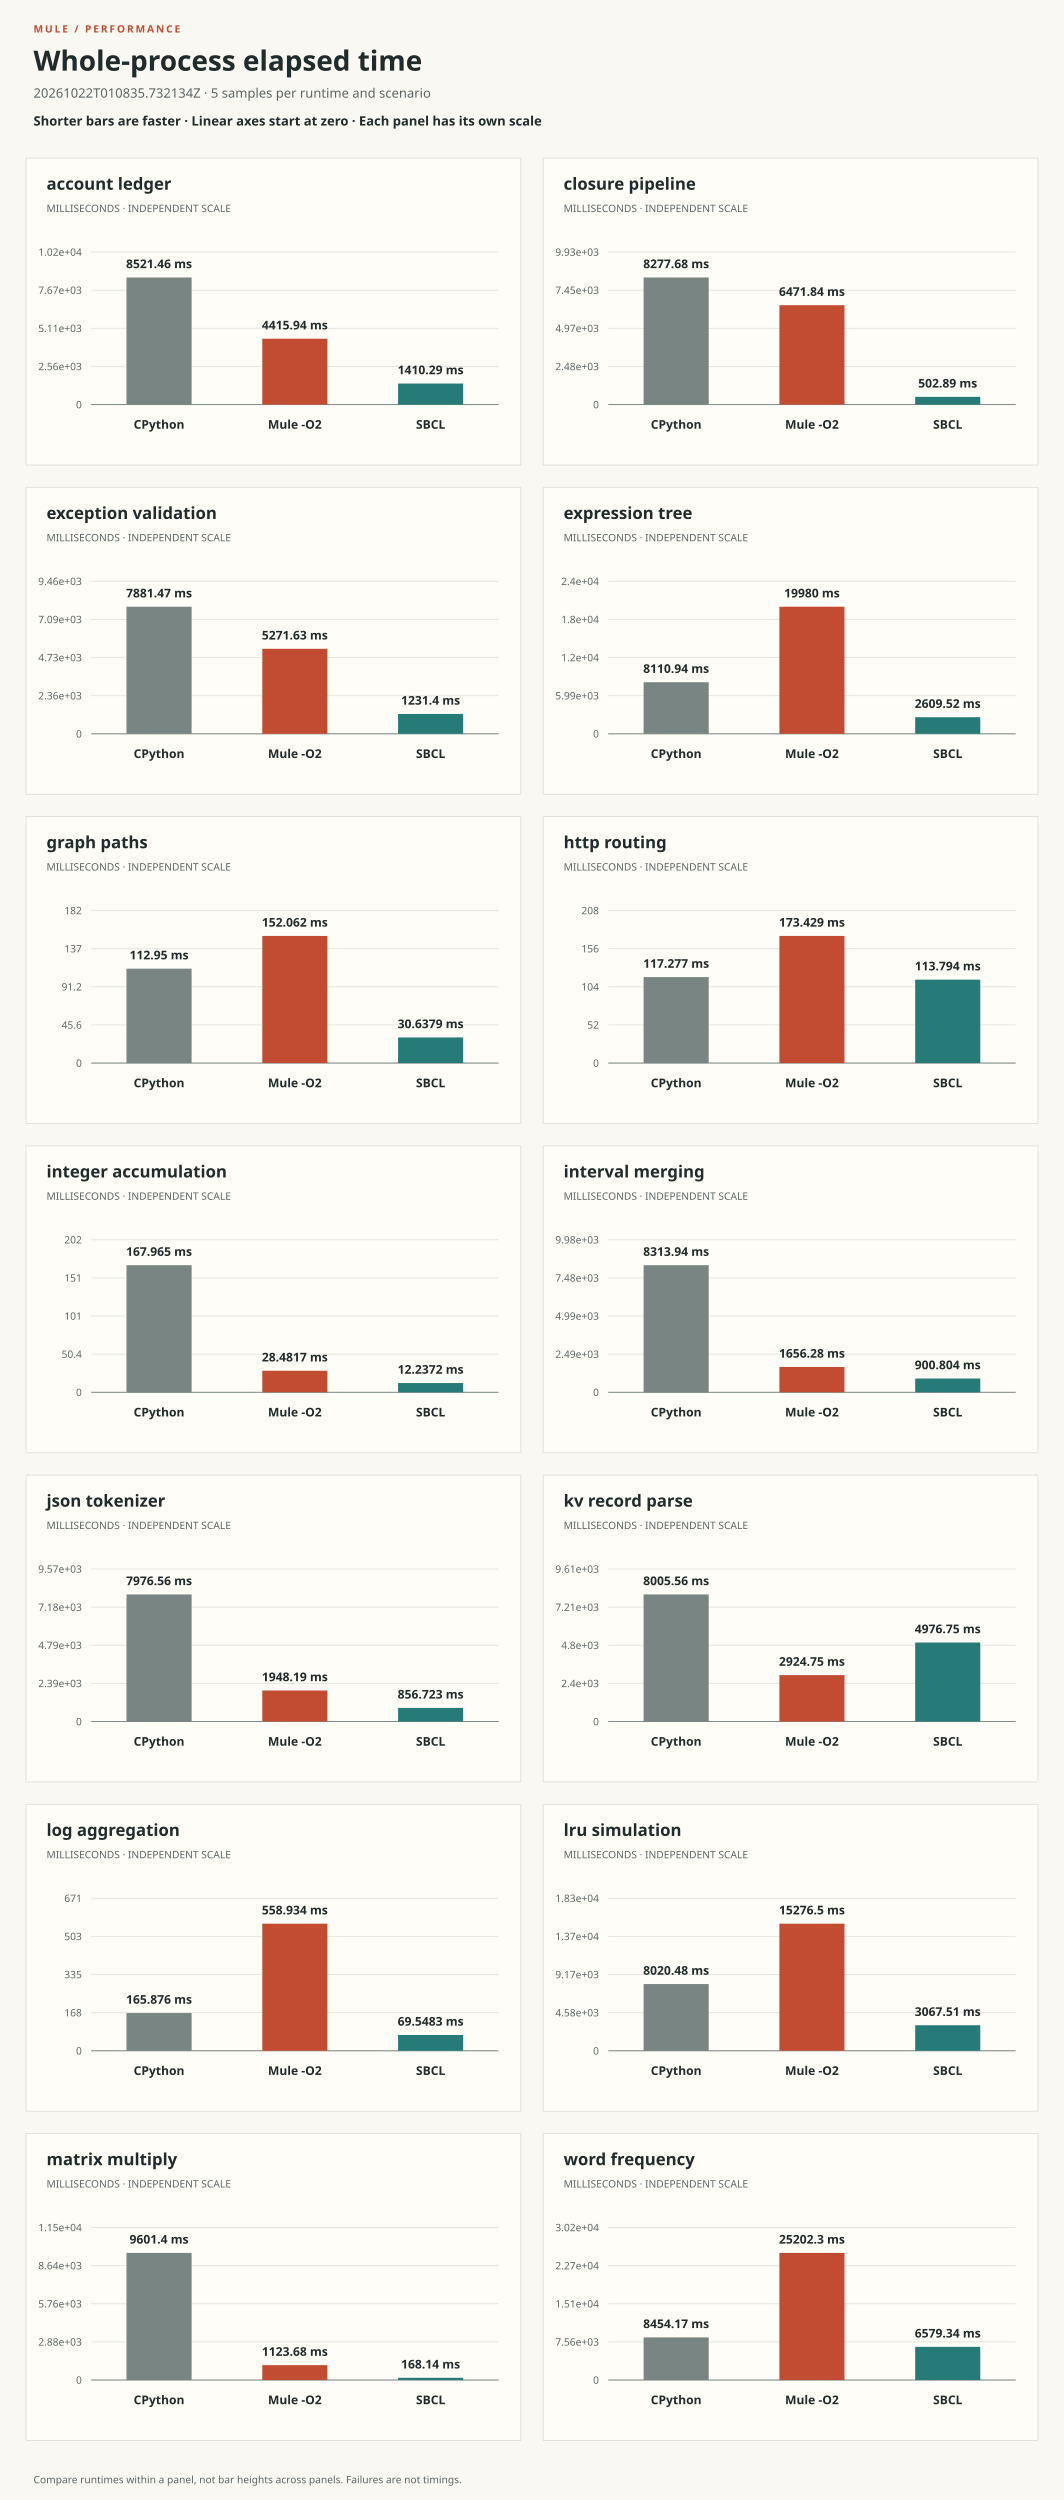
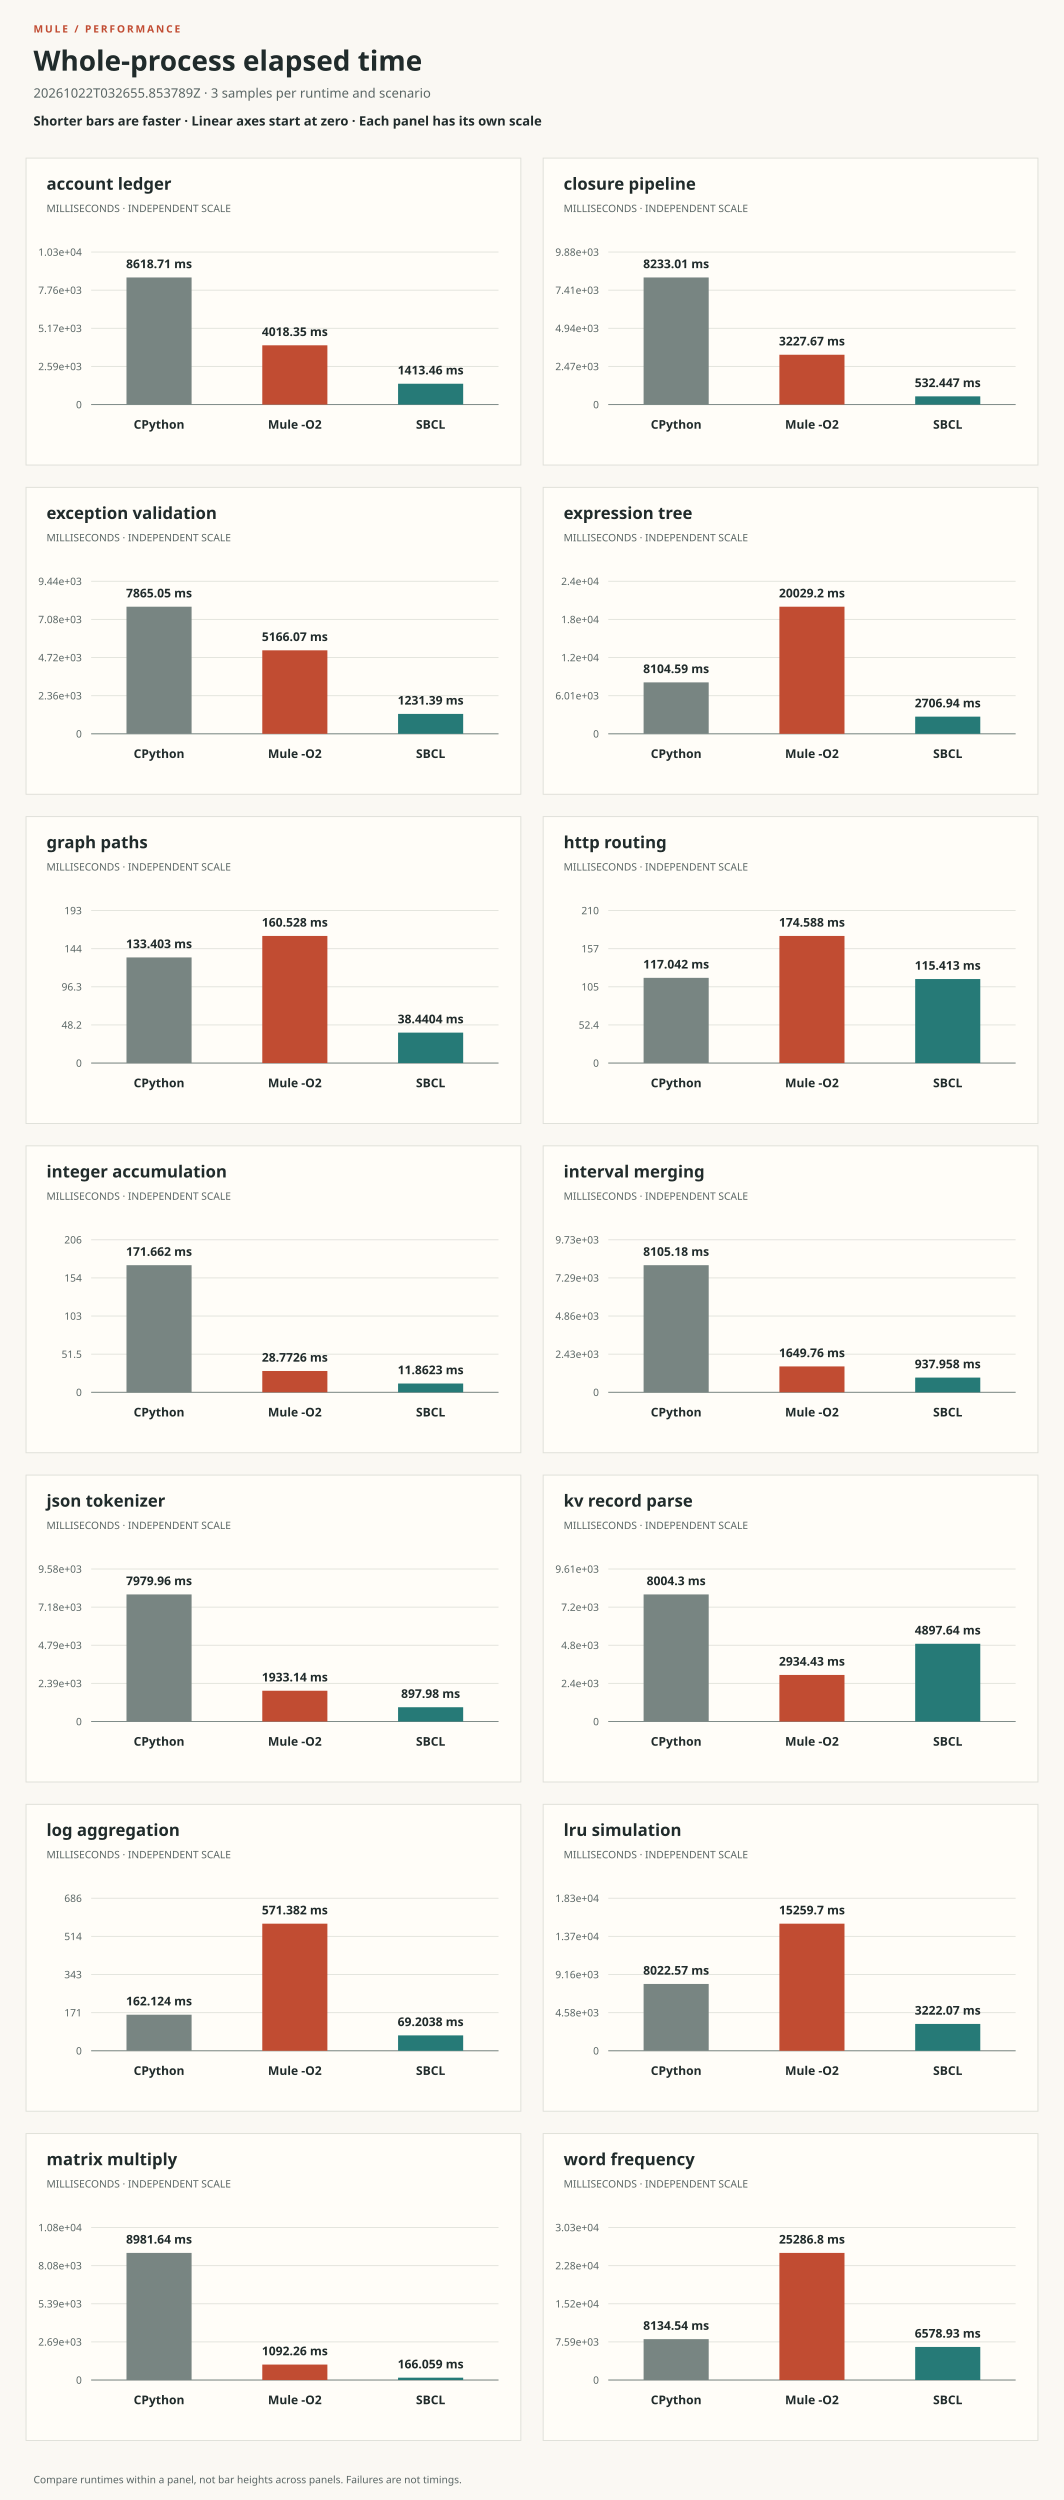
<svg xmlns="http://www.w3.org/2000/svg" viewBox="0 0 1144 2688" role="img" aria-labelledby="title description">
  <rect width="1144" height="2688" fill="#faf8f3" />
  <g font-family="system-ui,sans-serif" fill="#202b2b" font-size="14">
    <text x="36" y="35" font-size="11" font-weight="700" letter-spacing="2" fill="#c14c32">MULE / PERFORMANCE</text>
    <text x="36" y="76" font-size="30" font-weight="650">Whole-process elapsed time</text>
-     <text x="36" y="105" fill="#596564">20261022T010835.732134Z · 5 samples per runtime and scenario</text>
+     <text x="36" y="105" fill="#596564">20261022T032655.853789Z · 3 samples per runtime and scenario</text>
    <text x="36" y="135" font-weight="600">Shorter bars are faster · Linear axes start at zero · Each panel has its own scale</text>
    <g data-case="account_ledger">
      <rect x="28" y="170" width="532" height="330" fill="#fffdf8" stroke="#dedfd8" />
      <text x="50" y="204" font-size="18" font-weight="650">account ledger</text>
      <text x="50" y="228" font-size="11" fill="#596564">MILLISECONDS · INDEPENDENT SCALE</text>
      <line x1="98" y1="435.00" x2="536" y2="435.00" stroke="#e2e3dc" />
      <text x="88" y="439.00" font-size="11" fill="#596564" text-anchor="end">0</text>
      <line x1="98" y1="394.00" x2="536" y2="394.00" stroke="#e2e3dc" />
-       <text x="88" y="398.00" font-size="11" fill="#596564" text-anchor="end">2.56e+03</text>
+       <text x="88" y="398.00" font-size="11" fill="#596564" text-anchor="end">2.59e+03</text>
      <line x1="98" y1="353.00" x2="536" y2="353.00" stroke="#e2e3dc" />
-       <text x="88" y="357.00" font-size="11" fill="#596564" text-anchor="end">5.11e+03</text>
+       <text x="88" y="357.00" font-size="11" fill="#596564" text-anchor="end">5.17e+03</text>
      <line x1="98" y1="312.00" x2="536" y2="312.00" stroke="#e2e3dc" />
-       <text x="88" y="316.00" font-size="11" fill="#596564" text-anchor="end">7.67e+03</text>
+       <text x="88" y="316.00" font-size="11" fill="#596564" text-anchor="end">7.76e+03</text>
      <line x1="98" y1="271.00" x2="536" y2="271.00" stroke="#e2e3dc" />
-       <text x="88" y="275.00" font-size="11" fill="#596564" text-anchor="end">1.02e+04</text>
+       <text x="88" y="275.00" font-size="11" fill="#596564" text-anchor="end">1.03e+04</text>
      <line data-zero-y="435" x1="98" y1="435" x2="536" y2="435" stroke="#788582" />
-       <rect data-runtime="cpython" data-ms="8521.4588210001239" x="136.00" y="298.33" width="70.00" height="136.67" fill="#788582" />
-       <text x="171.00" y="288.33" text-anchor="middle" font-size="13" font-weight="650">8521.46 ms</text>
+       <rect data-runtime="cpython" data-ms="8618.7074379995465" x="136.00" y="298.33" width="70.00" height="136.67" fill="#788582" />
+       <text x="171.00" y="288.33" text-anchor="middle" font-size="13" font-weight="650">8618.71 ms</text>
      <text data-runtime="cpython" x="171.00" y="461" text-anchor="middle" font-size="13" font-weight="600">CPython</text>
-       <rect data-runtime="mule-o2" data-ms="4415.9376530005829" x="282.00" y="364.18" width="70.00" height="70.82" fill="#c14c32" />
-       <text x="317.00" y="354.18" text-anchor="middle" font-size="13" font-weight="650">4415.94 ms</text>
+       <rect data-runtime="mule-o2" data-ms="4018.3479810002609" x="282.00" y="371.28" width="70.00" height="63.72" fill="#c14c32" />
+       <text x="317.00" y="361.28" text-anchor="middle" font-size="13" font-weight="650">4018.35 ms</text>
      <text data-runtime="mule-o2" x="317.00" y="461" text-anchor="middle" font-size="13" font-weight="600">Mule -O2</text>
-       <rect data-runtime="sbcl" data-ms="1410.2853300028073" x="428.00" y="412.38" width="70.00" height="22.62" fill="#267a77" />
-       <text x="463.00" y="402.38" text-anchor="middle" font-size="13" font-weight="650">1410.29 ms</text>
+       <rect data-runtime="sbcl" data-ms="1413.458062997961" x="428.00" y="412.59" width="70.00" height="22.41" fill="#267a77" />
+       <text x="463.00" y="402.59" text-anchor="middle" font-size="13" font-weight="650">1413.46 ms</text>
      <text data-runtime="sbcl" x="463.00" y="461" text-anchor="middle" font-size="13" font-weight="600">SBCL</text>
    </g>
    <g data-case="closure_pipeline">
      <rect x="584" y="170" width="532" height="330" fill="#fffdf8" stroke="#dedfd8" />
      <text x="606" y="204" font-size="18" font-weight="650">closure pipeline</text>
      <text x="606" y="228" font-size="11" fill="#596564">MILLISECONDS · INDEPENDENT SCALE</text>
      <line x1="654" y1="435.00" x2="1092" y2="435.00" stroke="#e2e3dc" />
      <text x="644" y="439.00" font-size="11" fill="#596564" text-anchor="end">0</text>
      <line x1="654" y1="394.00" x2="1092" y2="394.00" stroke="#e2e3dc" />
-       <text x="644" y="398.00" font-size="11" fill="#596564" text-anchor="end">2.48e+03</text>
+       <text x="644" y="398.00" font-size="11" fill="#596564" text-anchor="end">2.47e+03</text>
      <line x1="654" y1="353.00" x2="1092" y2="353.00" stroke="#e2e3dc" />
-       <text x="644" y="357.00" font-size="11" fill="#596564" text-anchor="end">4.97e+03</text>
+       <text x="644" y="357.00" font-size="11" fill="#596564" text-anchor="end">4.94e+03</text>
      <line x1="654" y1="312.00" x2="1092" y2="312.00" stroke="#e2e3dc" />
-       <text x="644" y="316.00" font-size="11" fill="#596564" text-anchor="end">7.45e+03</text>
+       <text x="644" y="316.00" font-size="11" fill="#596564" text-anchor="end">7.41e+03</text>
      <line x1="654" y1="271.00" x2="1092" y2="271.00" stroke="#e2e3dc" />
-       <text x="644" y="275.00" font-size="11" fill="#596564" text-anchor="end">9.93e+03</text>
+       <text x="644" y="275.00" font-size="11" fill="#596564" text-anchor="end">9.88e+03</text>
      <line data-zero-y="435" x1="654" y1="435" x2="1092" y2="435" stroke="#788582" />
-       <rect data-runtime="cpython" data-ms="8277.6770489981573" x="692.00" y="298.33" width="70.00" height="136.67" fill="#788582" />
-       <text x="727.00" y="288.33" text-anchor="middle" font-size="13" font-weight="650">8277.68 ms</text>
+       <rect data-runtime="cpython" data-ms="8233.0110809998587" x="692.00" y="298.33" width="70.00" height="136.67" fill="#788582" />
+       <text x="727.00" y="288.33" text-anchor="middle" font-size="13" font-weight="650">8233.01 ms</text>
      <text data-runtime="cpython" x="727.00" y="461" text-anchor="middle" font-size="13" font-weight="600">CPython</text>
-       <rect data-runtime="mule-o2" data-ms="6471.8425840001146" x="838.00" y="328.15" width="70.00" height="106.85" fill="#c14c32" />
-       <text x="873.00" y="318.15" text-anchor="middle" font-size="13" font-weight="650">6471.84 ms</text>
+       <rect data-runtime="mule-o2" data-ms="3227.6673689993913" x="838.00" y="381.42" width="70.00" height="53.58" fill="#c14c32" />
+       <text x="873.00" y="371.42" text-anchor="middle" font-size="13" font-weight="650">3227.67 ms</text>
      <text data-runtime="mule-o2" x="873.00" y="461" text-anchor="middle" font-size="13" font-weight="600">Mule -O2</text>
-       <rect data-runtime="sbcl" data-ms="502.89020399941364" x="984.00" y="426.70" width="70.00" height="8.30" fill="#267a77" />
-       <text x="1019.00" y="416.70" text-anchor="middle" font-size="13" font-weight="650">502.89 ms</text>
+       <rect data-runtime="sbcl" data-ms="532.44694499881007" x="984.00" y="426.16" width="70.00" height="8.84" fill="#267a77" />
+       <text x="1019.00" y="416.16" text-anchor="middle" font-size="13" font-weight="650">532.447 ms</text>
      <text data-runtime="sbcl" x="1019.00" y="461" text-anchor="middle" font-size="13" font-weight="600">SBCL</text>
    </g>
    <g data-case="exception_validation">
      <rect x="28" y="524" width="532" height="330" fill="#fffdf8" stroke="#dedfd8" />
      <text x="50" y="558" font-size="18" font-weight="650">exception validation</text>
      <text x="50" y="582" font-size="11" fill="#596564">MILLISECONDS · INDEPENDENT SCALE</text>
      <line x1="98" y1="789.00" x2="536" y2="789.00" stroke="#e2e3dc" />
      <text x="88" y="793.00" font-size="11" fill="#596564" text-anchor="end">0</text>
      <line x1="98" y1="748.00" x2="536" y2="748.00" stroke="#e2e3dc" />
      <text x="88" y="752.00" font-size="11" fill="#596564" text-anchor="end">2.36e+03</text>
      <line x1="98" y1="707.00" x2="536" y2="707.00" stroke="#e2e3dc" />
-       <text x="88" y="711.00" font-size="11" fill="#596564" text-anchor="end">4.73e+03</text>
+       <text x="88" y="711.00" font-size="11" fill="#596564" text-anchor="end">4.72e+03</text>
      <line x1="98" y1="666.00" x2="536" y2="666.00" stroke="#e2e3dc" />
-       <text x="88" y="670.00" font-size="11" fill="#596564" text-anchor="end">7.09e+03</text>
+       <text x="88" y="670.00" font-size="11" fill="#596564" text-anchor="end">7.08e+03</text>
      <line x1="98" y1="625.00" x2="536" y2="625.00" stroke="#e2e3dc" />
-       <text x="88" y="629.00" font-size="11" fill="#596564" text-anchor="end">9.46e+03</text>
+       <text x="88" y="629.00" font-size="11" fill="#596564" text-anchor="end">9.44e+03</text>
      <line data-zero-y="789" x1="98" y1="789" x2="536" y2="789" stroke="#788582" />
-       <rect data-runtime="cpython" data-ms="7881.4739400004328" x="136.00" y="652.33" width="70.00" height="136.67" fill="#788582" />
-       <text x="171.00" y="642.33" text-anchor="middle" font-size="13" font-weight="650">7881.47 ms</text>
+       <rect data-runtime="cpython" data-ms="7865.047854000295" x="136.00" y="652.33" width="70.00" height="136.67" fill="#788582" />
+       <text x="171.00" y="642.33" text-anchor="middle" font-size="13" font-weight="650">7865.05 ms</text>
      <text data-runtime="cpython" x="171.00" y="815" text-anchor="middle" font-size="13" font-weight="600">CPython</text>
-       <rect data-runtime="mule-o2" data-ms="5271.6265960007149" x="282.00" y="697.59" width="70.00" height="91.41" fill="#c14c32" />
-       <text x="317.00" y="687.59" text-anchor="middle" font-size="13" font-weight="650">5271.63 ms</text>
+       <rect data-runtime="mule-o2" data-ms="5166.0720159998164" x="282.00" y="699.23" width="70.00" height="89.77" fill="#c14c32" />
+       <text x="317.00" y="689.23" text-anchor="middle" font-size="13" font-weight="650">5166.07 ms</text>
      <text data-runtime="mule-o2" x="317.00" y="815" text-anchor="middle" font-size="13" font-weight="600">Mule -O2</text>
-       <rect data-runtime="sbcl" data-ms="1231.3977880003222" x="428.00" y="767.65" width="70.00" height="21.35" fill="#267a77" />
-       <text x="463.00" y="757.65" text-anchor="middle" font-size="13" font-weight="650">1231.4 ms</text>
+       <rect data-runtime="sbcl" data-ms="1231.3855560023512" x="428.00" y="767.60" width="70.00" height="21.40" fill="#267a77" />
+       <text x="463.00" y="757.60" text-anchor="middle" font-size="13" font-weight="650">1231.39 ms</text>
      <text data-runtime="sbcl" x="463.00" y="815" text-anchor="middle" font-size="13" font-weight="600">SBCL</text>
    </g>
    <g data-case="expression_tree">
      <rect x="584" y="524" width="532" height="330" fill="#fffdf8" stroke="#dedfd8" />
      <text x="606" y="558" font-size="18" font-weight="650">expression tree</text>
      <text x="606" y="582" font-size="11" fill="#596564">MILLISECONDS · INDEPENDENT SCALE</text>
      <line x1="654" y1="789.00" x2="1092" y2="789.00" stroke="#e2e3dc" />
      <text x="644" y="793.00" font-size="11" fill="#596564" text-anchor="end">0</text>
      <line x1="654" y1="748.00" x2="1092" y2="748.00" stroke="#e2e3dc" />
-       <text x="644" y="752.00" font-size="11" fill="#596564" text-anchor="end">5.99e+03</text>
+       <text x="644" y="752.00" font-size="11" fill="#596564" text-anchor="end">6.01e+03</text>
      <line x1="654" y1="707.00" x2="1092" y2="707.00" stroke="#e2e3dc" />
      <text x="644" y="711.00" font-size="11" fill="#596564" text-anchor="end">1.2e+04</text>
      <line x1="654" y1="666.00" x2="1092" y2="666.00" stroke="#e2e3dc" />
      <text x="644" y="670.00" font-size="11" fill="#596564" text-anchor="end">1.8e+04</text>
      <line x1="654" y1="625.00" x2="1092" y2="625.00" stroke="#e2e3dc" />
      <text x="644" y="629.00" font-size="11" fill="#596564" text-anchor="end">2.4e+04</text>
      <line data-zero-y="789" x1="654" y1="789" x2="1092" y2="789" stroke="#788582" />
-       <rect data-runtime="cpython" data-ms="8110.9404480012017" x="692.00" y="733.52" width="70.00" height="55.48" fill="#788582" />
-       <text x="727.00" y="723.52" text-anchor="middle" font-size="13" font-weight="650">8110.94 ms</text>
+       <rect data-runtime="cpython" data-ms="8104.589479000424" x="692.00" y="733.70" width="70.00" height="55.30" fill="#788582" />
+       <text x="727.00" y="723.70" text-anchor="middle" font-size="13" font-weight="650">8104.59 ms</text>
      <text data-runtime="cpython" x="727.00" y="815" text-anchor="middle" font-size="13" font-weight="600">CPython</text>
-       <rect data-runtime="mule-o2" data-ms="19979.976620998059" x="838.00" y="652.33" width="70.00" height="136.67" fill="#c14c32" />
-       <text x="873.00" y="642.33" text-anchor="middle" font-size="13" font-weight="650">19980 ms</text>
+       <rect data-runtime="mule-o2" data-ms="20029.178638000303" x="838.00" y="652.33" width="70.00" height="136.67" fill="#c14c32" />
+       <text x="873.00" y="642.33" text-anchor="middle" font-size="13" font-weight="650">20029.2 ms</text>
      <text data-runtime="mule-o2" x="873.00" y="815" text-anchor="middle" font-size="13" font-weight="600">Mule -O2</text>
-       <rect data-runtime="sbcl" data-ms="2609.5236300025135" x="984.00" y="771.15" width="70.00" height="17.85" fill="#267a77" />
-       <text x="1019.00" y="761.15" text-anchor="middle" font-size="13" font-weight="650">2609.52 ms</text>
+       <rect data-runtime="sbcl" data-ms="2706.9377930019982" x="984.00" y="770.53" width="70.00" height="18.47" fill="#267a77" />
+       <text x="1019.00" y="760.53" text-anchor="middle" font-size="13" font-weight="650">2706.94 ms</text>
      <text data-runtime="sbcl" x="1019.00" y="815" text-anchor="middle" font-size="13" font-weight="600">SBCL</text>
    </g>
    <g data-case="graph_paths">
      <rect x="28" y="878" width="532" height="330" fill="#fffdf8" stroke="#dedfd8" />
      <text x="50" y="912" font-size="18" font-weight="650">graph paths</text>
      <text x="50" y="936" font-size="11" fill="#596564">MILLISECONDS · INDEPENDENT SCALE</text>
      <line x1="98" y1="1143.00" x2="536" y2="1143.00" stroke="#e2e3dc" />
      <text x="88" y="1147.00" font-size="11" fill="#596564" text-anchor="end">0</text>
      <line x1="98" y1="1102.00" x2="536" y2="1102.00" stroke="#e2e3dc" />
-       <text x="88" y="1106.00" font-size="11" fill="#596564" text-anchor="end">45.6</text>
+       <text x="88" y="1106.00" font-size="11" fill="#596564" text-anchor="end">48.2</text>
      <line x1="98" y1="1061.00" x2="536" y2="1061.00" stroke="#e2e3dc" />
-       <text x="88" y="1065.00" font-size="11" fill="#596564" text-anchor="end">91.2</text>
+       <text x="88" y="1065.00" font-size="11" fill="#596564" text-anchor="end">96.3</text>
      <line x1="98" y1="1020.00" x2="536" y2="1020.00" stroke="#e2e3dc" />
-       <text x="88" y="1024.00" font-size="11" fill="#596564" text-anchor="end">137</text>
+       <text x="88" y="1024.00" font-size="11" fill="#596564" text-anchor="end">144</text>
      <line x1="98" y1="979.00" x2="536" y2="979.00" stroke="#e2e3dc" />
-       <text x="88" y="983.00" font-size="11" fill="#596564" text-anchor="end">182</text>
+       <text x="88" y="983.00" font-size="11" fill="#596564" text-anchor="end">193</text>
      <line data-zero-y="1143" x1="98" y1="1143" x2="536" y2="1143" stroke="#788582" />
-       <rect data-runtime="cpython" data-ms="112.94986000211793" x="136.00" y="1041.49" width="70.00" height="101.51" fill="#788582" />
-       <text x="171.00" y="1031.49" text-anchor="middle" font-size="13" font-weight="650">112.95 ms</text>
+       <rect data-runtime="cpython" data-ms="133.40254699869547" x="136.00" y="1029.43" width="70.00" height="113.57" fill="#788582" />
+       <text x="171.00" y="1019.43" text-anchor="middle" font-size="13" font-weight="650">133.403 ms</text>
      <text data-runtime="cpython" x="171.00" y="1169" text-anchor="middle" font-size="13" font-weight="600">CPython</text>
-       <rect data-runtime="mule-o2" data-ms="152.06223600034718" x="282.00" y="1006.33" width="70.00" height="136.67" fill="#c14c32" />
-       <text x="317.00" y="996.33" text-anchor="middle" font-size="13" font-weight="650">152.062 ms</text>
+       <rect data-runtime="mule-o2" data-ms="160.52847800165182" x="282.00" y="1006.33" width="70.00" height="136.67" fill="#c14c32" />
+       <text x="317.00" y="996.33" text-anchor="middle" font-size="13" font-weight="650">160.528 ms</text>
      <text data-runtime="mule-o2" x="317.00" y="1169" text-anchor="middle" font-size="13" font-weight="600">Mule -O2</text>
-       <rect data-runtime="sbcl" data-ms="30.637935000413563" x="428.00" y="1115.46" width="70.00" height="27.54" fill="#267a77" />
-       <text x="463.00" y="1105.46" text-anchor="middle" font-size="13" font-weight="650">30.6379 ms</text>
+       <rect data-runtime="sbcl" data-ms="38.440430998889497" x="428.00" y="1110.27" width="70.00" height="32.73" fill="#267a77" />
+       <text x="463.00" y="1100.27" text-anchor="middle" font-size="13" font-weight="650">38.4404 ms</text>
      <text data-runtime="sbcl" x="463.00" y="1169" text-anchor="middle" font-size="13" font-weight="600">SBCL</text>
    </g>
    <g data-case="http_routing">
      <rect x="584" y="878" width="532" height="330" fill="#fffdf8" stroke="#dedfd8" />
      <text x="606" y="912" font-size="18" font-weight="650">http routing</text>
      <text x="606" y="936" font-size="11" fill="#596564">MILLISECONDS · INDEPENDENT SCALE</text>
      <line x1="654" y1="1143.00" x2="1092" y2="1143.00" stroke="#e2e3dc" />
      <text x="644" y="1147.00" font-size="11" fill="#596564" text-anchor="end">0</text>
      <line x1="654" y1="1102.00" x2="1092" y2="1102.00" stroke="#e2e3dc" />
-       <text x="644" y="1106.00" font-size="11" fill="#596564" text-anchor="end">52</text>
+       <text x="644" y="1106.00" font-size="11" fill="#596564" text-anchor="end">52.4</text>
      <line x1="654" y1="1061.00" x2="1092" y2="1061.00" stroke="#e2e3dc" />
-       <text x="644" y="1065.00" font-size="11" fill="#596564" text-anchor="end">104</text>
+       <text x="644" y="1065.00" font-size="11" fill="#596564" text-anchor="end">105</text>
      <line x1="654" y1="1020.00" x2="1092" y2="1020.00" stroke="#e2e3dc" />
-       <text x="644" y="1024.00" font-size="11" fill="#596564" text-anchor="end">156</text>
+       <text x="644" y="1024.00" font-size="11" fill="#596564" text-anchor="end">157</text>
      <line x1="654" y1="979.00" x2="1092" y2="979.00" stroke="#e2e3dc" />
-       <text x="644" y="983.00" font-size="11" fill="#596564" text-anchor="end">208</text>
+       <text x="644" y="983.00" font-size="11" fill="#596564" text-anchor="end">210</text>
      <line data-zero-y="1143" x1="654" y1="1143" x2="1092" y2="1143" stroke="#788582" />
-       <rect data-runtime="cpython" data-ms="117.276793000201" x="692.00" y="1050.58" width="70.00" height="92.42" fill="#788582" />
-       <text x="727.00" y="1040.58" text-anchor="middle" font-size="13" font-weight="650">117.277 ms</text>
+       <rect data-runtime="cpython" data-ms="117.04237700178055" x="692.00" y="1051.38" width="70.00" height="91.62" fill="#788582" />
+       <text x="727.00" y="1041.38" text-anchor="middle" font-size="13" font-weight="650">117.042 ms</text>
      <text data-runtime="cpython" x="727.00" y="1169" text-anchor="middle" font-size="13" font-weight="600">CPython</text>
-       <rect data-runtime="mule-o2" data-ms="173.42921999807004" x="838.00" y="1006.33" width="70.00" height="136.67" fill="#c14c32" />
-       <text x="873.00" y="996.33" text-anchor="middle" font-size="13" font-weight="650">173.429 ms</text>
+       <rect data-runtime="mule-o2" data-ms="174.58767800053465" x="838.00" y="1006.33" width="70.00" height="136.67" fill="#c14c32" />
+       <text x="873.00" y="996.33" text-anchor="middle" font-size="13" font-weight="650">174.588 ms</text>
      <text data-runtime="mule-o2" x="873.00" y="1169" text-anchor="middle" font-size="13" font-weight="600">Mule -O2</text>
-       <rect data-runtime="sbcl" data-ms="113.7938000028953" x="984.00" y="1053.33" width="70.00" height="89.67" fill="#267a77" />
-       <text x="1019.00" y="1043.33" text-anchor="middle" font-size="13" font-weight="650">113.794 ms</text>
+       <rect data-runtime="sbcl" data-ms="115.41253399991547" x="984.00" y="1052.66" width="70.00" height="90.34" fill="#267a77" />
+       <text x="1019.00" y="1042.66" text-anchor="middle" font-size="13" font-weight="650">115.413 ms</text>
      <text data-runtime="sbcl" x="1019.00" y="1169" text-anchor="middle" font-size="13" font-weight="600">SBCL</text>
    </g>
    <g data-case="integer_accumulation">
      <rect x="28" y="1232" width="532" height="330" fill="#fffdf8" stroke="#dedfd8" />
      <text x="50" y="1266" font-size="18" font-weight="650">integer accumulation</text>
      <text x="50" y="1290" font-size="11" fill="#596564">MILLISECONDS · INDEPENDENT SCALE</text>
      <line x1="98" y1="1497.00" x2="536" y2="1497.00" stroke="#e2e3dc" />
      <text x="88" y="1501.00" font-size="11" fill="#596564" text-anchor="end">0</text>
      <line x1="98" y1="1456.00" x2="536" y2="1456.00" stroke="#e2e3dc" />
-       <text x="88" y="1460.00" font-size="11" fill="#596564" text-anchor="end">50.4</text>
+       <text x="88" y="1460.00" font-size="11" fill="#596564" text-anchor="end">51.5</text>
      <line x1="98" y1="1415.00" x2="536" y2="1415.00" stroke="#e2e3dc" />
-       <text x="88" y="1419.00" font-size="11" fill="#596564" text-anchor="end">101</text>
+       <text x="88" y="1419.00" font-size="11" fill="#596564" text-anchor="end">103</text>
      <line x1="98" y1="1374.00" x2="536" y2="1374.00" stroke="#e2e3dc" />
-       <text x="88" y="1378.00" font-size="11" fill="#596564" text-anchor="end">151</text>
+       <text x="88" y="1378.00" font-size="11" fill="#596564" text-anchor="end">154</text>
      <line x1="98" y1="1333.00" x2="536" y2="1333.00" stroke="#e2e3dc" />
-       <text x="88" y="1337.00" font-size="11" fill="#596564" text-anchor="end">202</text>
+       <text x="88" y="1337.00" font-size="11" fill="#596564" text-anchor="end">206</text>
      <line data-zero-y="1497" x1="98" y1="1497" x2="536" y2="1497" stroke="#788582" />
-       <rect data-runtime="cpython" data-ms="167.96531699947082" x="136.00" y="1360.33" width="70.00" height="136.67" fill="#788582" />
-       <text x="171.00" y="1350.33" text-anchor="middle" font-size="13" font-weight="650">167.965 ms</text>
+       <rect data-runtime="cpython" data-ms="171.66195800018613" x="136.00" y="1360.33" width="70.00" height="136.67" fill="#788582" />
+       <text x="171.00" y="1350.33" text-anchor="middle" font-size="13" font-weight="650">171.662 ms</text>
      <text data-runtime="cpython" x="171.00" y="1523" text-anchor="middle" font-size="13" font-weight="600">CPython</text>
-       <rect data-runtime="mule-o2" data-ms="28.481727997132111" x="282.00" y="1473.83" width="70.00" height="23.17" fill="#c14c32" />
-       <text x="317.00" y="1463.83" text-anchor="middle" font-size="13" font-weight="650">28.4817 ms</text>
+       <rect data-runtime="mule-o2" data-ms="28.7726050009951" x="282.00" y="1474.09" width="70.00" height="22.91" fill="#c14c32" />
+       <text x="317.00" y="1464.09" text-anchor="middle" font-size="13" font-weight="650">28.7726 ms</text>
      <text data-runtime="mule-o2" x="317.00" y="1523" text-anchor="middle" font-size="13" font-weight="600">Mule -O2</text>
-       <rect data-runtime="sbcl" data-ms="12.237205999554135" x="428.00" y="1487.04" width="70.00" height="9.96" fill="#267a77" />
-       <text x="463.00" y="1477.04" text-anchor="middle" font-size="13" font-weight="650">12.2372 ms</text>
+       <rect data-runtime="sbcl" data-ms="11.862276001920691" x="428.00" y="1487.56" width="70.00" height="9.44" fill="#267a77" />
+       <text x="463.00" y="1477.56" text-anchor="middle" font-size="13" font-weight="650">11.8623 ms</text>
      <text data-runtime="sbcl" x="463.00" y="1523" text-anchor="middle" font-size="13" font-weight="600">SBCL</text>
    </g>
    <g data-case="interval_merging">
      <rect x="584" y="1232" width="532" height="330" fill="#fffdf8" stroke="#dedfd8" />
      <text x="606" y="1266" font-size="18" font-weight="650">interval merging</text>
      <text x="606" y="1290" font-size="11" fill="#596564">MILLISECONDS · INDEPENDENT SCALE</text>
      <line x1="654" y1="1497.00" x2="1092" y2="1497.00" stroke="#e2e3dc" />
      <text x="644" y="1501.00" font-size="11" fill="#596564" text-anchor="end">0</text>
      <line x1="654" y1="1456.00" x2="1092" y2="1456.00" stroke="#e2e3dc" />
-       <text x="644" y="1460.00" font-size="11" fill="#596564" text-anchor="end">2.49e+03</text>
+       <text x="644" y="1460.00" font-size="11" fill="#596564" text-anchor="end">2.43e+03</text>
      <line x1="654" y1="1415.00" x2="1092" y2="1415.00" stroke="#e2e3dc" />
-       <text x="644" y="1419.00" font-size="11" fill="#596564" text-anchor="end">4.99e+03</text>
+       <text x="644" y="1419.00" font-size="11" fill="#596564" text-anchor="end">4.86e+03</text>
      <line x1="654" y1="1374.00" x2="1092" y2="1374.00" stroke="#e2e3dc" />
-       <text x="644" y="1378.00" font-size="11" fill="#596564" text-anchor="end">7.48e+03</text>
+       <text x="644" y="1378.00" font-size="11" fill="#596564" text-anchor="end">7.29e+03</text>
      <line x1="654" y1="1333.00" x2="1092" y2="1333.00" stroke="#e2e3dc" />
-       <text x="644" y="1337.00" font-size="11" fill="#596564" text-anchor="end">9.98e+03</text>
+       <text x="644" y="1337.00" font-size="11" fill="#596564" text-anchor="end">9.73e+03</text>
      <line data-zero-y="1497" x1="654" y1="1497" x2="1092" y2="1497" stroke="#788582" />
-       <rect data-runtime="cpython" data-ms="8313.9421100022446" x="692.00" y="1360.33" width="70.00" height="136.67" fill="#788582" />
-       <text x="727.00" y="1350.33" text-anchor="middle" font-size="13" font-weight="650">8313.94 ms</text>
+       <rect data-runtime="cpython" data-ms="8105.1796789979562" x="692.00" y="1360.33" width="70.00" height="136.67" fill="#788582" />
+       <text x="727.00" y="1350.33" text-anchor="middle" font-size="13" font-weight="650">8105.18 ms</text>
      <text data-runtime="cpython" x="727.00" y="1523" text-anchor="middle" font-size="13" font-weight="600">CPython</text>
-       <rect data-runtime="mule-o2" data-ms="1656.281826999475" x="838.00" y="1469.77" width="70.00" height="27.23" fill="#c14c32" />
-       <text x="873.00" y="1459.77" text-anchor="middle" font-size="13" font-weight="650">1656.28 ms</text>
+       <rect data-runtime="mule-o2" data-ms="1649.7585400029493" x="838.00" y="1469.18" width="70.00" height="27.82" fill="#c14c32" />
+       <text x="873.00" y="1459.18" text-anchor="middle" font-size="13" font-weight="650">1649.76 ms</text>
      <text data-runtime="mule-o2" x="873.00" y="1523" text-anchor="middle" font-size="13" font-weight="600">Mule -O2</text>
-       <rect data-runtime="sbcl" data-ms="900.80442600083188" x="984.00" y="1482.19" width="70.00" height="14.81" fill="#267a77" />
-       <text x="1019.00" y="1472.19" text-anchor="middle" font-size="13" font-weight="650">900.804 ms</text>
+       <rect data-runtime="sbcl" data-ms="937.95813000178896" x="984.00" y="1481.18" width="70.00" height="15.82" fill="#267a77" />
+       <text x="1019.00" y="1471.18" text-anchor="middle" font-size="13" font-weight="650">937.958 ms</text>
      <text data-runtime="sbcl" x="1019.00" y="1523" text-anchor="middle" font-size="13" font-weight="600">SBCL</text>
    </g>
    <g data-case="json_tokenizer">
      <rect x="28" y="1586" width="532" height="330" fill="#fffdf8" stroke="#dedfd8" />
      <text x="50" y="1620" font-size="18" font-weight="650">json tokenizer</text>
      <text x="50" y="1644" font-size="11" fill="#596564">MILLISECONDS · INDEPENDENT SCALE</text>
      <line x1="98" y1="1851.00" x2="536" y2="1851.00" stroke="#e2e3dc" />
      <text x="88" y="1855.00" font-size="11" fill="#596564" text-anchor="end">0</text>
      <line x1="98" y1="1810.00" x2="536" y2="1810.00" stroke="#e2e3dc" />
      <text x="88" y="1814.00" font-size="11" fill="#596564" text-anchor="end">2.39e+03</text>
      <line x1="98" y1="1769.00" x2="536" y2="1769.00" stroke="#e2e3dc" />
      <text x="88" y="1773.00" font-size="11" fill="#596564" text-anchor="end">4.79e+03</text>
      <line x1="98" y1="1728.00" x2="536" y2="1728.00" stroke="#e2e3dc" />
      <text x="88" y="1732.00" font-size="11" fill="#596564" text-anchor="end">7.18e+03</text>
      <line x1="98" y1="1687.00" x2="536" y2="1687.00" stroke="#e2e3dc" />
-       <text x="88" y="1691.00" font-size="11" fill="#596564" text-anchor="end">9.57e+03</text>
+       <text x="88" y="1691.00" font-size="11" fill="#596564" text-anchor="end">9.58e+03</text>
      <line data-zero-y="1851" x1="98" y1="1851" x2="536" y2="1851" stroke="#788582" />
-       <rect data-runtime="cpython" data-ms="7976.5604809981596" x="136.00" y="1714.33" width="70.00" height="136.67" fill="#788582" />
-       <text x="171.00" y="1704.33" text-anchor="middle" font-size="13" font-weight="650">7976.56 ms</text>
+       <rect data-runtime="cpython" data-ms="7979.9598070021602" x="136.00" y="1714.33" width="70.00" height="136.67" fill="#788582" />
+       <text x="171.00" y="1704.33" text-anchor="middle" font-size="13" font-weight="650">7979.96 ms</text>
      <text data-runtime="cpython" x="171.00" y="1877" text-anchor="middle" font-size="13" font-weight="600">CPython</text>
-       <rect data-runtime="mule-o2" data-ms="1948.188754999137" x="282.00" y="1817.62" width="70.00" height="33.38" fill="#c14c32" />
-       <text x="317.00" y="1807.62" text-anchor="middle" font-size="13" font-weight="650">1948.19 ms</text>
+       <rect data-runtime="mule-o2" data-ms="1933.1356100010453" x="282.00" y="1817.89" width="70.00" height="33.11" fill="#c14c32" />
+       <text x="317.00" y="1807.89" text-anchor="middle" font-size="13" font-weight="650">1933.14 ms</text>
      <text data-runtime="mule-o2" x="317.00" y="1877" text-anchor="middle" font-size="13" font-weight="600">Mule -O2</text>
-       <rect data-runtime="sbcl" data-ms="856.72305200205301" x="428.00" y="1836.32" width="70.00" height="14.68" fill="#267a77" />
-       <text x="463.00" y="1826.32" text-anchor="middle" font-size="13" font-weight="650">856.723 ms</text>
+       <rect data-runtime="sbcl" data-ms="897.98003899704781" x="428.00" y="1835.62" width="70.00" height="15.38" fill="#267a77" />
+       <text x="463.00" y="1825.62" text-anchor="middle" font-size="13" font-weight="650">897.98 ms</text>
      <text data-runtime="sbcl" x="463.00" y="1877" text-anchor="middle" font-size="13" font-weight="600">SBCL</text>
    </g>
    <g data-case="kv_record_parse">
      <rect x="584" y="1586" width="532" height="330" fill="#fffdf8" stroke="#dedfd8" />
      <text x="606" y="1620" font-size="18" font-weight="650">kv record parse</text>
      <text x="606" y="1644" font-size="11" fill="#596564">MILLISECONDS · INDEPENDENT SCALE</text>
      <line x1="654" y1="1851.00" x2="1092" y2="1851.00" stroke="#e2e3dc" />
      <text x="644" y="1855.00" font-size="11" fill="#596564" text-anchor="end">0</text>
      <line x1="654" y1="1810.00" x2="1092" y2="1810.00" stroke="#e2e3dc" />
      <text x="644" y="1814.00" font-size="11" fill="#596564" text-anchor="end">2.4e+03</text>
      <line x1="654" y1="1769.00" x2="1092" y2="1769.00" stroke="#e2e3dc" />
      <text x="644" y="1773.00" font-size="11" fill="#596564" text-anchor="end">4.8e+03</text>
      <line x1="654" y1="1728.00" x2="1092" y2="1728.00" stroke="#e2e3dc" />
-       <text x="644" y="1732.00" font-size="11" fill="#596564" text-anchor="end">7.21e+03</text>
+       <text x="644" y="1732.00" font-size="11" fill="#596564" text-anchor="end">7.2e+03</text>
      <line x1="654" y1="1687.00" x2="1092" y2="1687.00" stroke="#e2e3dc" />
      <text x="644" y="1691.00" font-size="11" fill="#596564" text-anchor="end">9.61e+03</text>
      <line data-zero-y="1851" x1="654" y1="1851" x2="1092" y2="1851" stroke="#788582" />
-       <rect data-runtime="cpython" data-ms="8005.5609650007682" x="692.00" y="1714.33" width="70.00" height="136.67" fill="#788582" />
-       <text x="727.00" y="1704.33" text-anchor="middle" font-size="13" font-weight="650">8005.56 ms</text>
+       <rect data-runtime="cpython" data-ms="8004.2994379982702" x="692.00" y="1714.33" width="70.00" height="136.67" fill="#788582" />
+       <text x="727.00" y="1704.33" text-anchor="middle" font-size="13" font-weight="650">8004.3 ms</text>
      <text data-runtime="cpython" x="727.00" y="1877" text-anchor="middle" font-size="13" font-weight="600">CPython</text>
-       <rect data-runtime="mule-o2" data-ms="2924.7517120020348" x="838.00" y="1801.07" width="70.00" height="49.93" fill="#c14c32" />
-       <text x="873.00" y="1791.07" text-anchor="middle" font-size="13" font-weight="650">2924.75 ms</text>
+       <rect data-runtime="mule-o2" data-ms="2934.4348740014539" x="838.00" y="1800.90" width="70.00" height="50.10" fill="#c14c32" />
+       <text x="873.00" y="1790.90" text-anchor="middle" font-size="13" font-weight="650">2934.43 ms</text>
      <text data-runtime="mule-o2" x="873.00" y="1877" text-anchor="middle" font-size="13" font-weight="600">Mule -O2</text>
-       <rect data-runtime="sbcl" data-ms="4976.7456340014178" x="984.00" y="1766.04" width="70.00" height="84.96" fill="#267a77" />
-       <text x="1019.00" y="1756.04" text-anchor="middle" font-size="13" font-weight="650">4976.75 ms</text>
+       <rect data-runtime="sbcl" data-ms="4897.6448159992287" x="984.00" y="1767.38" width="70.00" height="83.62" fill="#267a77" />
+       <text x="1019.00" y="1757.38" text-anchor="middle" font-size="13" font-weight="650">4897.64 ms</text>
      <text data-runtime="sbcl" x="1019.00" y="1877" text-anchor="middle" font-size="13" font-weight="600">SBCL</text>
    </g>
    <g data-case="log_aggregation">
      <rect x="28" y="1940" width="532" height="330" fill="#fffdf8" stroke="#dedfd8" />
      <text x="50" y="1974" font-size="18" font-weight="650">log aggregation</text>
      <text x="50" y="1998" font-size="11" fill="#596564">MILLISECONDS · INDEPENDENT SCALE</text>
      <line x1="98" y1="2205.00" x2="536" y2="2205.00" stroke="#e2e3dc" />
      <text x="88" y="2209.00" font-size="11" fill="#596564" text-anchor="end">0</text>
      <line x1="98" y1="2164.00" x2="536" y2="2164.00" stroke="#e2e3dc" />
-       <text x="88" y="2168.00" font-size="11" fill="#596564" text-anchor="end">168</text>
+       <text x="88" y="2168.00" font-size="11" fill="#596564" text-anchor="end">171</text>
      <line x1="98" y1="2123.00" x2="536" y2="2123.00" stroke="#e2e3dc" />
-       <text x="88" y="2127.00" font-size="11" fill="#596564" text-anchor="end">335</text>
+       <text x="88" y="2127.00" font-size="11" fill="#596564" text-anchor="end">343</text>
      <line x1="98" y1="2082.00" x2="536" y2="2082.00" stroke="#e2e3dc" />
-       <text x="88" y="2086.00" font-size="11" fill="#596564" text-anchor="end">503</text>
+       <text x="88" y="2086.00" font-size="11" fill="#596564" text-anchor="end">514</text>
      <line x1="98" y1="2041.00" x2="536" y2="2041.00" stroke="#e2e3dc" />
-       <text x="88" y="2045.00" font-size="11" fill="#596564" text-anchor="end">671</text>
+       <text x="88" y="2045.00" font-size="11" fill="#596564" text-anchor="end">686</text>
      <line data-zero-y="2205" x1="98" y1="2205" x2="536" y2="2205" stroke="#788582" />
-       <rect data-runtime="cpython" data-ms="165.87555699879886" x="136.00" y="2164.44" width="70.00" height="40.56" fill="#788582" />
-       <text x="171.00" y="2154.44" text-anchor="middle" font-size="13" font-weight="650">165.876 ms</text>
+       <rect data-runtime="cpython" data-ms="162.12425800040364" x="136.00" y="2166.22" width="70.00" height="38.78" fill="#788582" />
+       <text x="171.00" y="2156.22" text-anchor="middle" font-size="13" font-weight="650">162.124 ms</text>
      <text data-runtime="cpython" x="171.00" y="2231" text-anchor="middle" font-size="13" font-weight="600">CPython</text>
-       <rect data-runtime="mule-o2" data-ms="558.93430600190186" x="282.00" y="2068.33" width="70.00" height="136.67" fill="#c14c32" />
-       <text x="317.00" y="2058.33" text-anchor="middle" font-size="13" font-weight="650">558.934 ms</text>
+       <rect data-runtime="mule-o2" data-ms="571.38214700171375" x="282.00" y="2068.33" width="70.00" height="136.67" fill="#c14c32" />
+       <text x="317.00" y="2058.33" text-anchor="middle" font-size="13" font-weight="650">571.382 ms</text>
      <text data-runtime="mule-o2" x="317.00" y="2231" text-anchor="middle" font-size="13" font-weight="600">Mule -O2</text>
-       <rect data-runtime="sbcl" data-ms="69.548346000374295" x="428.00" y="2187.99" width="70.00" height="17.01" fill="#267a77" />
-       <text x="463.00" y="2177.99" text-anchor="middle" font-size="13" font-weight="650">69.5483 ms</text>
+       <rect data-runtime="sbcl" data-ms="69.203795999783324" x="428.00" y="2188.45" width="70.00" height="16.55" fill="#267a77" />
+       <text x="463.00" y="2178.45" text-anchor="middle" font-size="13" font-weight="650">69.2038 ms</text>
      <text data-runtime="sbcl" x="463.00" y="2231" text-anchor="middle" font-size="13" font-weight="600">SBCL</text>
    </g>
    <g data-case="lru_simulation">
      <rect x="584" y="1940" width="532" height="330" fill="#fffdf8" stroke="#dedfd8" />
      <text x="606" y="1974" font-size="18" font-weight="650">lru simulation</text>
      <text x="606" y="1998" font-size="11" fill="#596564">MILLISECONDS · INDEPENDENT SCALE</text>
      <line x1="654" y1="2205.00" x2="1092" y2="2205.00" stroke="#e2e3dc" />
      <text x="644" y="2209.00" font-size="11" fill="#596564" text-anchor="end">0</text>
      <line x1="654" y1="2164.00" x2="1092" y2="2164.00" stroke="#e2e3dc" />
      <text x="644" y="2168.00" font-size="11" fill="#596564" text-anchor="end">4.58e+03</text>
      <line x1="654" y1="2123.00" x2="1092" y2="2123.00" stroke="#e2e3dc" />
-       <text x="644" y="2127.00" font-size="11" fill="#596564" text-anchor="end">9.17e+03</text>
+       <text x="644" y="2127.00" font-size="11" fill="#596564" text-anchor="end">9.16e+03</text>
      <line x1="654" y1="2082.00" x2="1092" y2="2082.00" stroke="#e2e3dc" />
      <text x="644" y="2086.00" font-size="11" fill="#596564" text-anchor="end">1.37e+04</text>
      <line x1="654" y1="2041.00" x2="1092" y2="2041.00" stroke="#e2e3dc" />
      <text x="644" y="2045.00" font-size="11" fill="#596564" text-anchor="end">1.83e+04</text>
      <line data-zero-y="2205" x1="654" y1="2205" x2="1092" y2="2205" stroke="#788582" />
-       <rect data-runtime="cpython" data-ms="8020.4771129974688" x="692.00" y="2133.25" width="70.00" height="71.75" fill="#788582" />
-       <text x="727.00" y="2123.25" text-anchor="middle" font-size="13" font-weight="650">8020.48 ms</text>
+       <rect data-runtime="cpython" data-ms="8022.566290001123" x="692.00" y="2133.15" width="70.00" height="71.85" fill="#788582" />
+       <text x="727.00" y="2123.15" text-anchor="middle" font-size="13" font-weight="650">8022.57 ms</text>
      <text data-runtime="cpython" x="727.00" y="2231" text-anchor="middle" font-size="13" font-weight="600">CPython</text>
-       <rect data-runtime="mule-o2" data-ms="15276.54613499908" x="838.00" y="2068.33" width="70.00" height="136.67" fill="#c14c32" />
-       <text x="873.00" y="2058.33" text-anchor="middle" font-size="13" font-weight="650">15276.5 ms</text>
+       <rect data-runtime="mule-o2" data-ms="15259.729945999425" x="838.00" y="2068.33" width="70.00" height="136.67" fill="#c14c32" />
+       <text x="873.00" y="2058.33" text-anchor="middle" font-size="13" font-weight="650">15259.7 ms</text>
      <text data-runtime="mule-o2" x="873.00" y="2231" text-anchor="middle" font-size="13" font-weight="600">Mule -O2</text>
-       <rect data-runtime="sbcl" data-ms="3067.5145050008723" x="984.00" y="2177.56" width="70.00" height="27.44" fill="#267a77" />
-       <text x="1019.00" y="2167.56" text-anchor="middle" font-size="13" font-weight="650">3067.51 ms</text>
+       <rect data-runtime="sbcl" data-ms="3222.0703090024472" x="984.00" y="2176.14" width="70.00" height="28.86" fill="#267a77" />
+       <text x="1019.00" y="2166.14" text-anchor="middle" font-size="13" font-weight="650">3222.07 ms</text>
      <text data-runtime="sbcl" x="1019.00" y="2231" text-anchor="middle" font-size="13" font-weight="600">SBCL</text>
    </g>
    <g data-case="matrix_multiply">
      <rect x="28" y="2294" width="532" height="330" fill="#fffdf8" stroke="#dedfd8" />
      <text x="50" y="2328" font-size="18" font-weight="650">matrix multiply</text>
      <text x="50" y="2352" font-size="11" fill="#596564">MILLISECONDS · INDEPENDENT SCALE</text>
      <line x1="98" y1="2559.00" x2="536" y2="2559.00" stroke="#e2e3dc" />
      <text x="88" y="2563.00" font-size="11" fill="#596564" text-anchor="end">0</text>
      <line x1="98" y1="2518.00" x2="536" y2="2518.00" stroke="#e2e3dc" />
-       <text x="88" y="2522.00" font-size="11" fill="#596564" text-anchor="end">2.88e+03</text>
+       <text x="88" y="2522.00" font-size="11" fill="#596564" text-anchor="end">2.69e+03</text>
      <line x1="98" y1="2477.00" x2="536" y2="2477.00" stroke="#e2e3dc" />
-       <text x="88" y="2481.00" font-size="11" fill="#596564" text-anchor="end">5.76e+03</text>
+       <text x="88" y="2481.00" font-size="11" fill="#596564" text-anchor="end">5.39e+03</text>
      <line x1="98" y1="2436.00" x2="536" y2="2436.00" stroke="#e2e3dc" />
-       <text x="88" y="2440.00" font-size="11" fill="#596564" text-anchor="end">8.64e+03</text>
+       <text x="88" y="2440.00" font-size="11" fill="#596564" text-anchor="end">8.08e+03</text>
      <line x1="98" y1="2395.00" x2="536" y2="2395.00" stroke="#e2e3dc" />
-       <text x="88" y="2399.00" font-size="11" fill="#596564" text-anchor="end">1.15e+04</text>
+       <text x="88" y="2399.00" font-size="11" fill="#596564" text-anchor="end">1.08e+04</text>
      <line data-zero-y="2559" x1="98" y1="2559" x2="536" y2="2559" stroke="#788582" />
-       <rect data-runtime="cpython" data-ms="9601.3956770002551" x="136.00" y="2422.33" width="70.00" height="136.67" fill="#788582" />
-       <text x="171.00" y="2412.33" text-anchor="middle" font-size="13" font-weight="650">9601.4 ms</text>
+       <rect data-runtime="cpython" data-ms="8981.6372470013448" x="136.00" y="2422.33" width="70.00" height="136.67" fill="#788582" />
+       <text x="171.00" y="2412.33" text-anchor="middle" font-size="13" font-weight="650">8981.64 ms</text>
      <text data-runtime="cpython" x="171.00" y="2585" text-anchor="middle" font-size="13" font-weight="600">CPython</text>
-       <rect data-runtime="mule-o2" data-ms="1123.6789080030576" x="282.00" y="2543.01" width="70.00" height="15.99" fill="#c14c32" />
-       <text x="317.00" y="2533.01" text-anchor="middle" font-size="13" font-weight="650">1123.68 ms</text>
+       <rect data-runtime="mule-o2" data-ms="1092.2593700015568" x="282.00" y="2542.38" width="70.00" height="16.62" fill="#c14c32" />
+       <text x="317.00" y="2532.38" text-anchor="middle" font-size="13" font-weight="650">1092.26 ms</text>
      <text data-runtime="mule-o2" x="317.00" y="2585" text-anchor="middle" font-size="13" font-weight="600">Mule -O2</text>
-       <rect data-runtime="sbcl" data-ms="168.14026499923784" x="428.00" y="2556.61" width="70.00" height="2.39" fill="#267a77" />
-       <text x="463.00" y="2546.61" text-anchor="middle" font-size="13" font-weight="650">168.14 ms</text>
+       <rect data-runtime="sbcl" data-ms="166.05873599837651" x="428.00" y="2556.47" width="70.00" height="2.53" fill="#267a77" />
+       <text x="463.00" y="2546.47" text-anchor="middle" font-size="13" font-weight="650">166.059 ms</text>
      <text data-runtime="sbcl" x="463.00" y="2585" text-anchor="middle" font-size="13" font-weight="600">SBCL</text>
    </g>
    <g data-case="word_frequency">
      <rect x="584" y="2294" width="532" height="330" fill="#fffdf8" stroke="#dedfd8" />
      <text x="606" y="2328" font-size="18" font-weight="650">word frequency</text>
      <text x="606" y="2352" font-size="11" fill="#596564">MILLISECONDS · INDEPENDENT SCALE</text>
      <line x1="654" y1="2559.00" x2="1092" y2="2559.00" stroke="#e2e3dc" />
      <text x="644" y="2563.00" font-size="11" fill="#596564" text-anchor="end">0</text>
      <line x1="654" y1="2518.00" x2="1092" y2="2518.00" stroke="#e2e3dc" />
-       <text x="644" y="2522.00" font-size="11" fill="#596564" text-anchor="end">7.56e+03</text>
+       <text x="644" y="2522.00" font-size="11" fill="#596564" text-anchor="end">7.59e+03</text>
      <line x1="654" y1="2477.00" x2="1092" y2="2477.00" stroke="#e2e3dc" />
-       <text x="644" y="2481.00" font-size="11" fill="#596564" text-anchor="end">1.51e+04</text>
+       <text x="644" y="2481.00" font-size="11" fill="#596564" text-anchor="end">1.52e+04</text>
      <line x1="654" y1="2436.00" x2="1092" y2="2436.00" stroke="#e2e3dc" />
-       <text x="644" y="2440.00" font-size="11" fill="#596564" text-anchor="end">2.27e+04</text>
+       <text x="644" y="2440.00" font-size="11" fill="#596564" text-anchor="end">2.28e+04</text>
      <line x1="654" y1="2395.00" x2="1092" y2="2395.00" stroke="#e2e3dc" />
-       <text x="644" y="2399.00" font-size="11" fill="#596564" text-anchor="end">3.02e+04</text>
+       <text x="644" y="2399.00" font-size="11" fill="#596564" text-anchor="end">3.03e+04</text>
      <line data-zero-y="2559" x1="654" y1="2559" x2="1092" y2="2559" stroke="#788582" />
-       <rect data-runtime="cpython" data-ms="8454.1695339976286" x="692.00" y="2513.15" width="70.00" height="45.85" fill="#788582" />
-       <text x="727.00" y="2503.15" text-anchor="middle" font-size="13" font-weight="650">8454.17 ms</text>
+       <rect data-runtime="cpython" data-ms="8134.5446999985143" x="692.00" y="2515.04" width="70.00" height="43.96" fill="#788582" />
+       <text x="727.00" y="2505.04" text-anchor="middle" font-size="13" font-weight="650">8134.54 ms</text>
      <text data-runtime="cpython" x="727.00" y="2585" text-anchor="middle" font-size="13" font-weight="600">CPython</text>
-       <rect data-runtime="mule-o2" data-ms="25202.304794998781" x="838.00" y="2422.33" width="70.00" height="136.67" fill="#c14c32" />
-       <text x="873.00" y="2412.33" text-anchor="middle" font-size="13" font-weight="650">25202.3 ms</text>
+       <rect data-runtime="mule-o2" data-ms="25286.82248900077" x="838.00" y="2422.33" width="70.00" height="136.67" fill="#c14c32" />
+       <text x="873.00" y="2412.33" text-anchor="middle" font-size="13" font-weight="650">25286.8 ms</text>
      <text data-runtime="mule-o2" x="873.00" y="2585" text-anchor="middle" font-size="13" font-weight="600">Mule -O2</text>
-       <rect data-runtime="sbcl" data-ms="6579.3373699998483" x="984.00" y="2523.32" width="70.00" height="35.68" fill="#267a77" />
-       <text x="1019.00" y="2513.32" text-anchor="middle" font-size="13" font-weight="650">6579.34 ms</text>
+       <rect data-runtime="sbcl" data-ms="6578.9327169986791" x="984.00" y="2523.44" width="70.00" height="35.56" fill="#267a77" />
+       <text x="1019.00" y="2513.44" text-anchor="middle" font-size="13" font-weight="650">6578.93 ms</text>
      <text data-runtime="sbcl" x="1019.00" y="2585" text-anchor="middle" font-size="13" font-weight="600">SBCL</text>
    </g>
    <text x="36" y="2670" font-size="11" fill="#596564">Compare runtimes within a panel, not bar heights across panels. Failures are not timings.</text>
  </g>
</svg>
